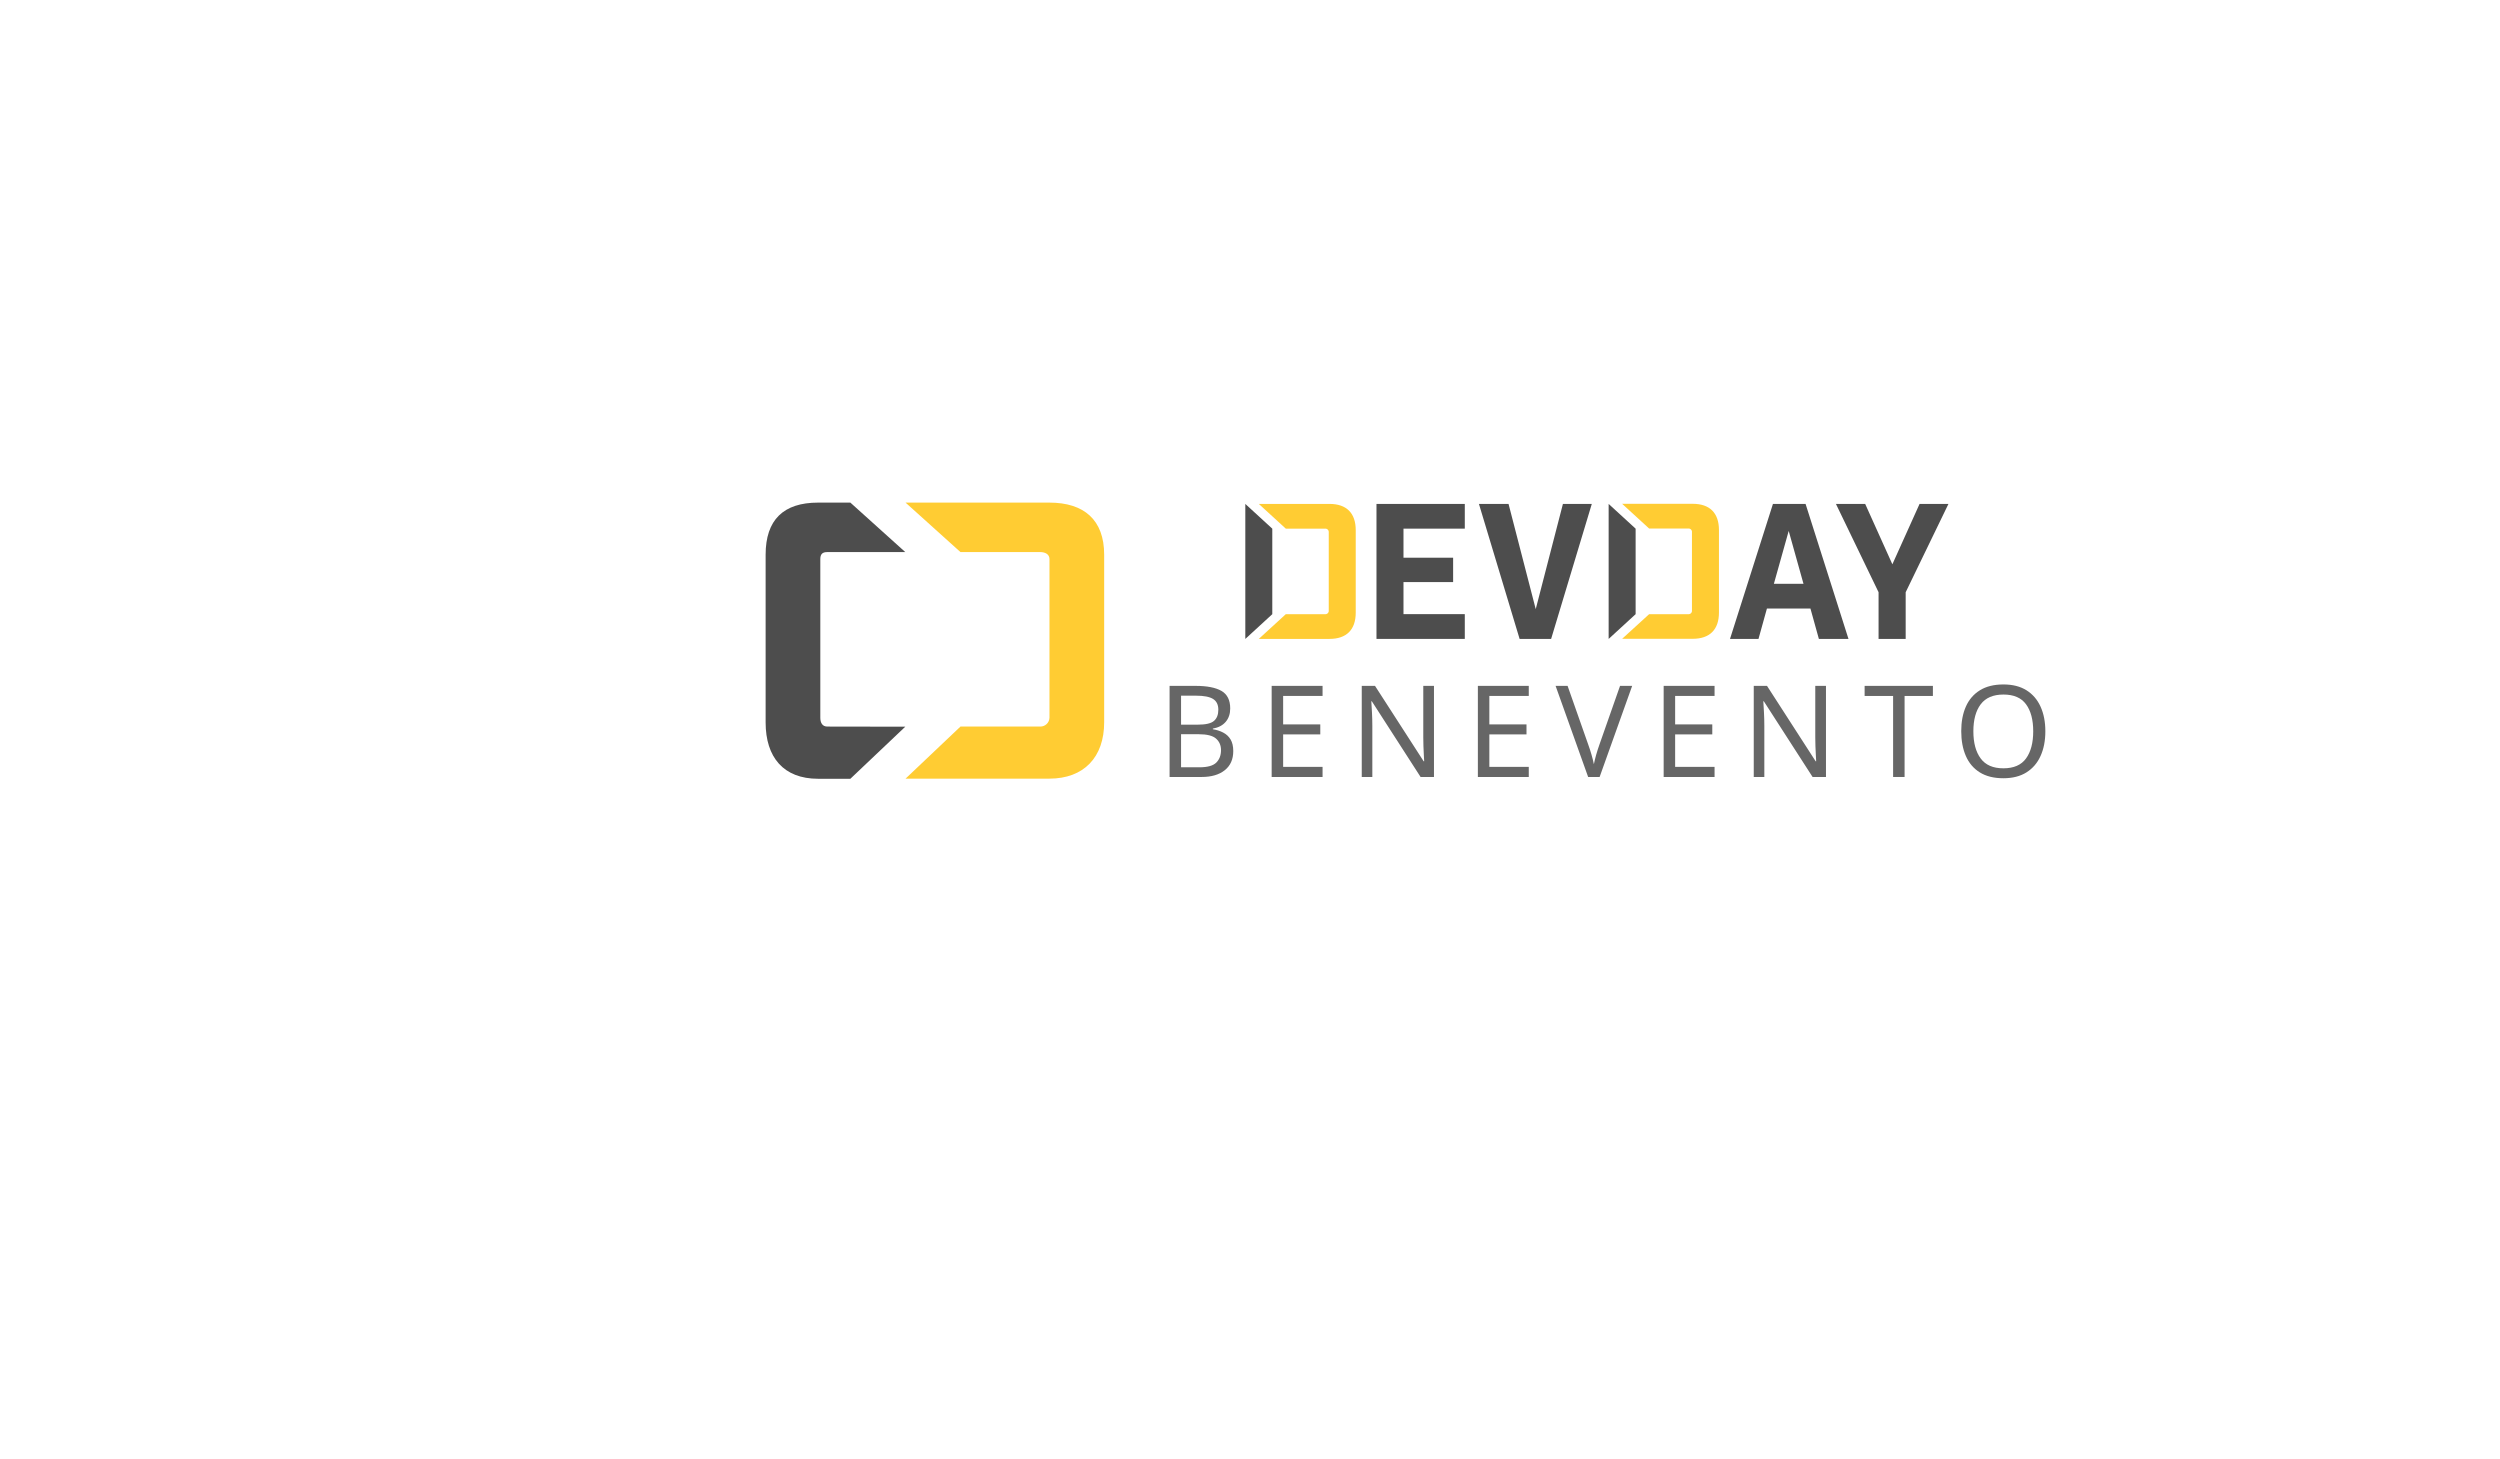
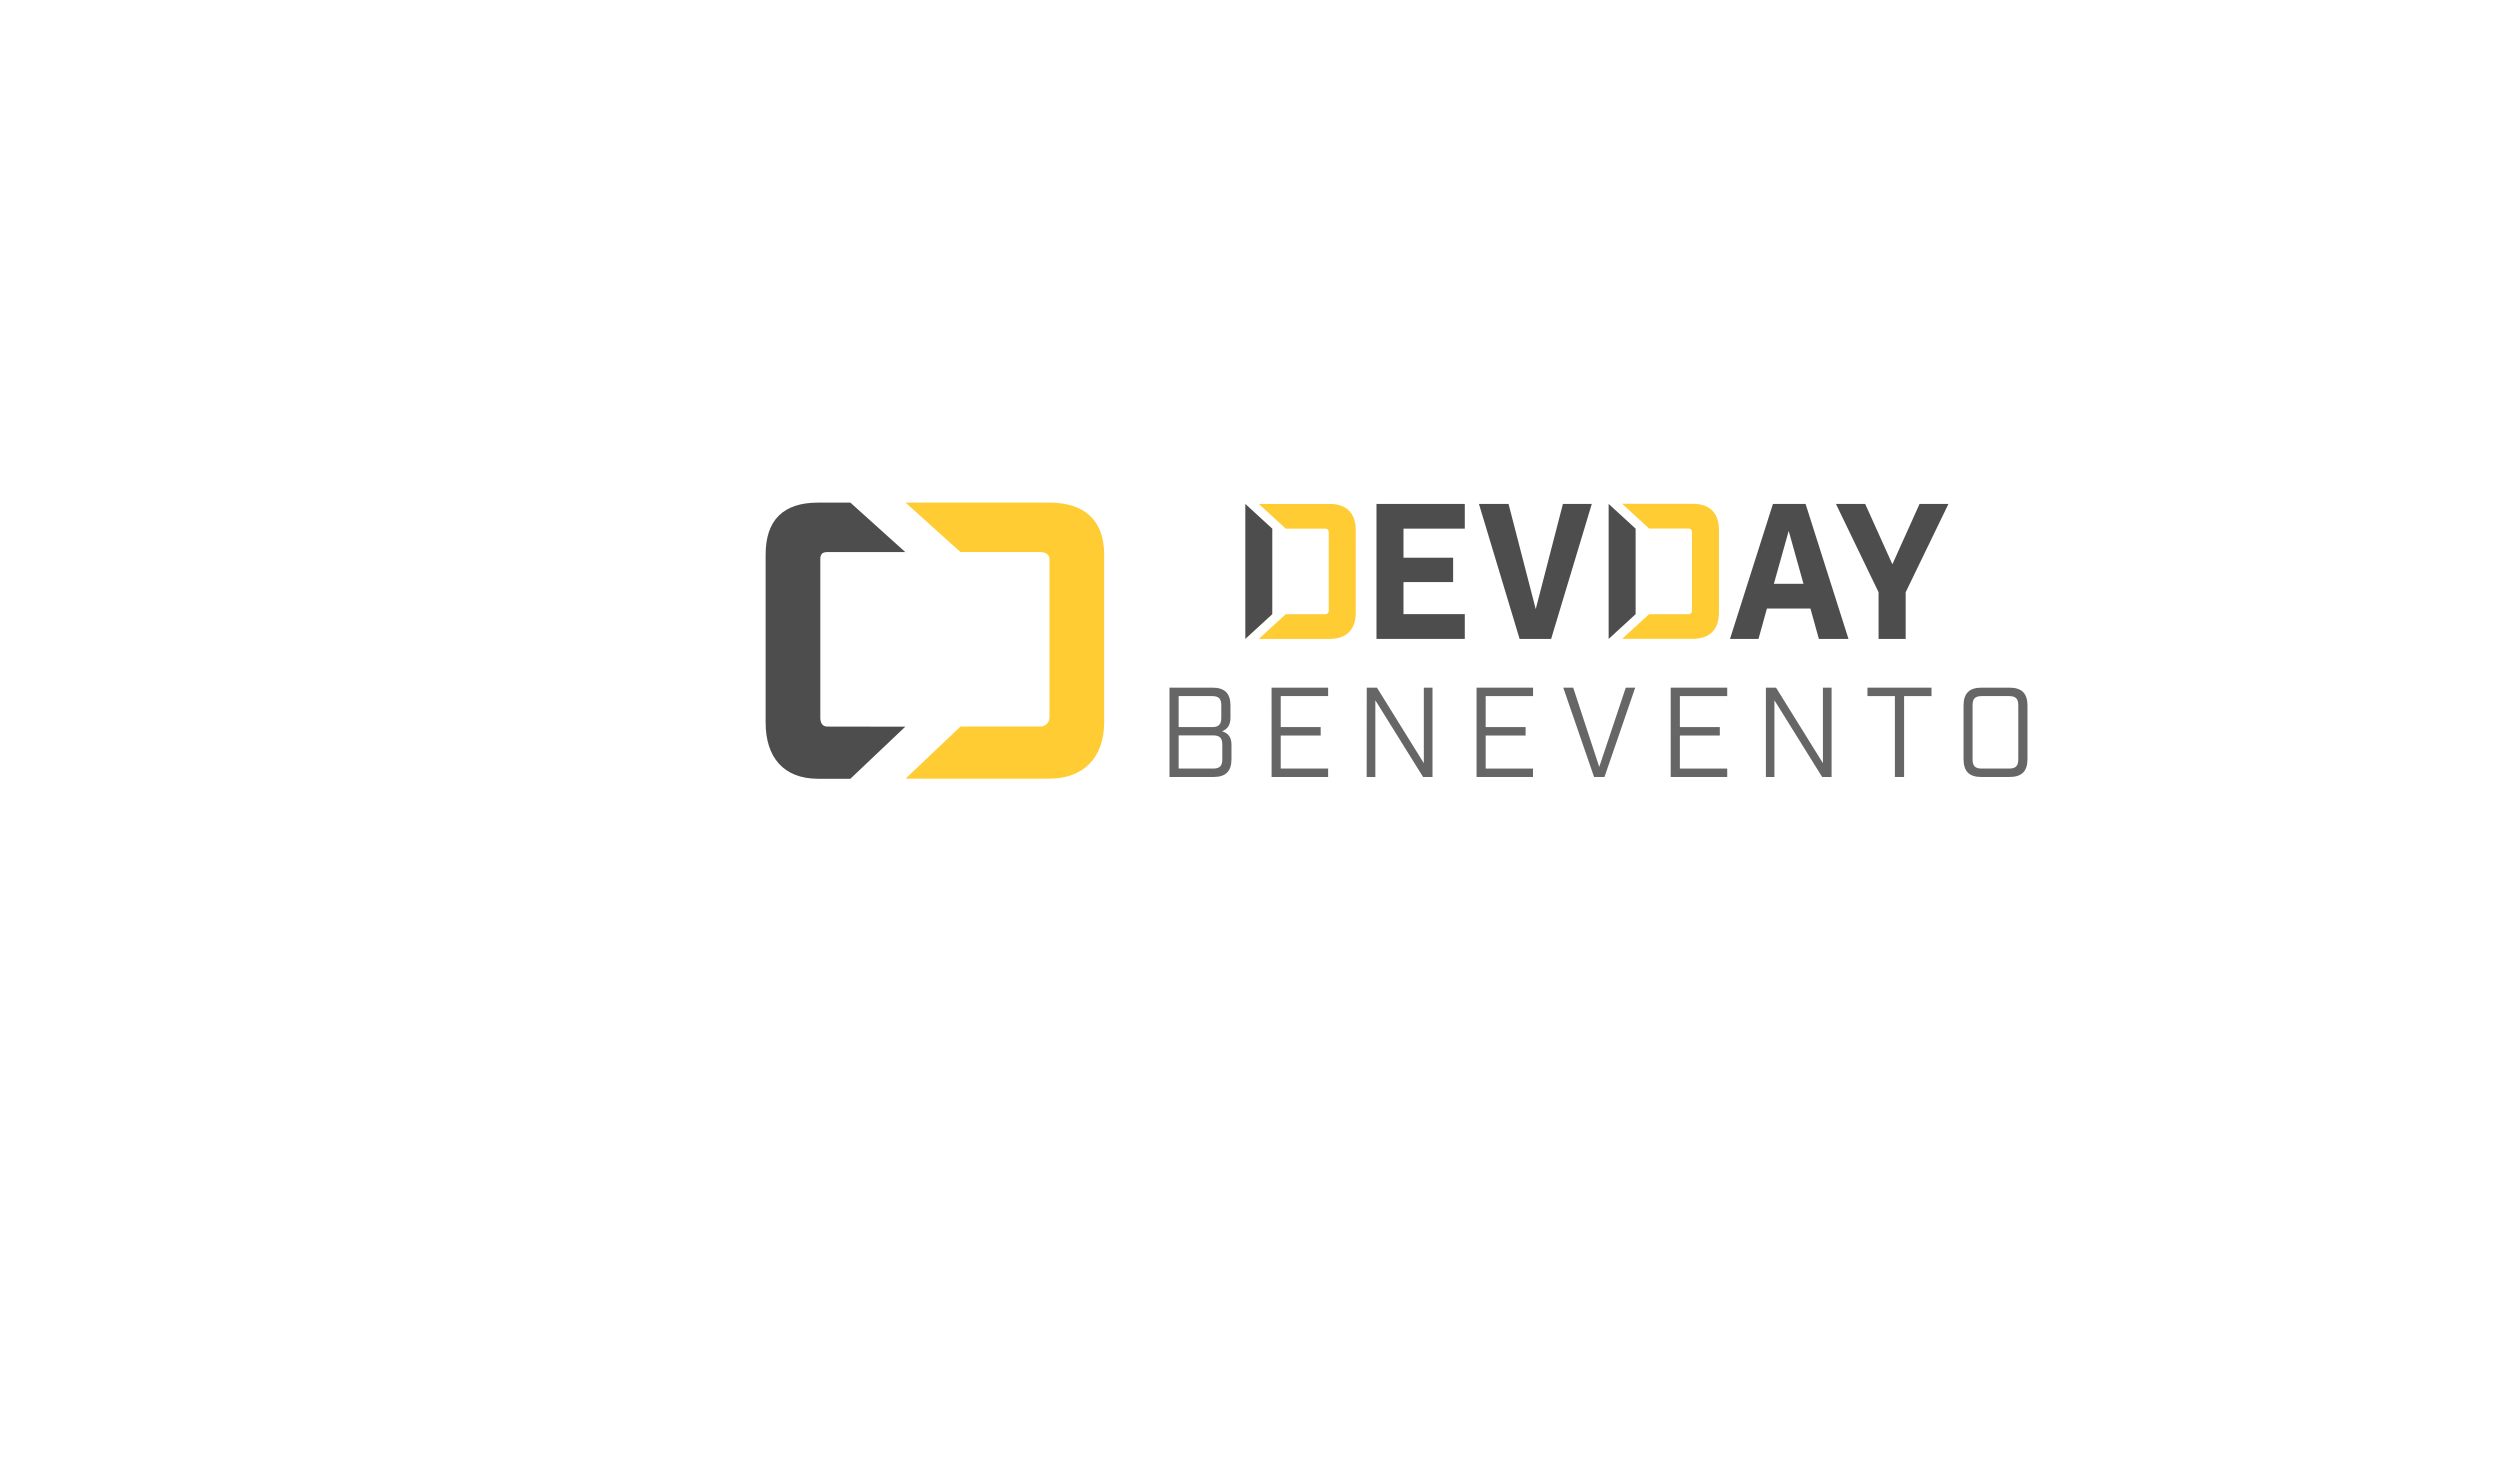
<svg xmlns="http://www.w3.org/2000/svg" id="Design" viewBox="0 0 960 560">
  <defs>
-     <style>.cls-1{font-size:49px;fill:#666;font-family:Industry-Book, Industry;letter-spacing:0.15em;}.cls-2{letter-spacing:0.14em;}.cls-3{fill:#4d4d4d;}.cls-4{fill:#fc3;}</style>
+     <style>.cls-1{fill:#666;}.cls-2{fill:#4d4d4d;}.cls-3{fill:#fc3;}</style>
  </defs>
-   <text class="cls-1" transform="translate(444.37 298.36)">BENEVEN<tspan class="cls-2" x="271.16" y="0">T</tspan>
-     <tspan x="305.76" y="0">O</tspan>
-   </text>
-   <path class="cls-3" d="M317.68,279c-1.9,0-2.68-1.47-2.68-3.38V214.71c0-1.91.78-2.71,2.68-2.71h29.95l-21.09-19H314.17C300.84,193,294,199.62,294,213v64.43c0,13.33,6.84,21.62,20.17,21.62h12.37l21.09-20Z" />
-   <path class="cls-4" d="M402.94,193H347.73l21.09,19h30.6c1.91,0,3.58.8,3.58,2.71v60.91a3.5,3.5,0,0,1-3.58,3.38h-30.6l-21.09,20h55.21c13.32,0,21.06-8.29,21.06-21.62V213C424,199.62,416.26,193,402.94,193Z" />
-   <path class="cls-4" d="M493.75,235.84H508.8a1.29,1.29,0,0,0,1.44-1.44v-30A1.3,1.3,0,0,0,508.8,203H493.75l-10.37-9.5h27.14c6.55,0,10.08,3.53,10.08,10.08v31.68c0,6.55-3.53,10.08-10.08,10.08H483.38Z" />
-   <path class="cls-3" d="M562.48,193.51V203H538.94v11.16H558v9.36H538.94v12.31h23.54v9.51H528.57V193.51Z" />
-   <path class="cls-3" d="M595.63,245.35h-12.1l-15.62-51.84h11.37l10.44,40.39,10.44-40.39h11.09Z" />
-   <path class="cls-3" d="M678.5,233.68l-3.24,11.67H664.32l16.49-51.84h12.53l16.48,51.84H698.45l-3.24-11.67Zm8.36-29.8-5.69,20.3h11.37Z" />
-   <path class="cls-3" d="M721.37,245.35V227.42L705,193.51h11.23l10.44,23.18,10.44-23.18h11.09l-16.42,33.91v17.93Z" />
-   <polygon class="cls-3" points="478.2 245.35 478.2 193.51 488.56 203.01 488.56 235.84 478.2 245.35" />
-   <path class="cls-4" d="M633.27,235.84h15a1.29,1.29,0,0,0,1.44-1.44v-30a1.29,1.29,0,0,0-1.44-1.44h-15l-10.37-9.5H650c6.55,0,10.08,3.53,10.08,10.08v31.68c0,6.55-3.53,10.08-10.08,10.08H622.9Z" />
-   <polygon class="cls-3" points="617.72 245.35 617.72 193.51 628.08 203.01 628.08 235.84 617.72 245.35" />
+   <path class="cls-1" d="M449.08,264.06h16.56c4.65,0,6.86,2.21,6.86,6.86v4.75c0,2.9-1.33,4.41-3.24,5.15,2.4.69,3.63,2.3,3.63,5.19v5.49c0,4.66-2.21,6.86-6.86,6.86H449.08Zm16.36,15.14c2.55,0,3.53-1,3.53-3.53v-4.85c0-2.54-1-3.52-3.53-3.52H452.6v11.9Zm.39,15.93c2.55,0,3.53-1,3.53-3.53v-5.68c0-2.55-1-3.53-3.53-3.53H452.6v12.74Z" />
+   <path class="cls-1" d="M488.28,264.06H510v3.24H491.8v11.9h15.34v3.24H491.8v12.69H510v3.23h-21.7Z" />
+   <path class="cls-1" d="M524.83,264.06h3.92l18,29v-29h3.33v34.3h-3.62l-18.33-29.45v29.45h-3.33Z" />
+   <path class="cls-1" d="M567,264.06h21.7v3.24H570.5v11.9h15.33v3.24H570.5v12.69h18.17v3.23H567Z" />
+   <path class="cls-1" d="M600.29,264.06h3.82l10,30.43,10.19-30.43h3.62l-11.8,34.3h-4Z" />
+   <path class="cls-1" d="M641.55,264.06h21.7v3.24H645.07v11.9h15.34v3.24H645.07v12.69h18.18v3.23h-21.7Z" />
+   <path class="cls-1" d="M678.1,264.06H682l18,29v-29h3.33v34.3h-3.62l-18.33-29.45v29.45H678.1Z" />
+   <path class="cls-1" d="M727.64,267.3H717.1v-3.24h24.6v3.24H731.17v31.06h-3.53Z" />
+   <path class="cls-1" d="M754,291.5V270.92c0-4.65,2.21-6.86,6.86-6.86h10.83c4.65,0,6.86,2.21,6.86,6.86V291.5c0,4.66-2.21,6.86-6.86,6.86H760.81C756.16,298.36,754,296.16,754,291.5Zm17.49,3.63c2.55,0,3.53-1,3.53-3.53V270.82c0-2.54-1-3.52-3.53-3.52H761c-2.55,0-3.53,1-3.53,3.52V291.6c0,2.55,1,3.53,3.53,3.53Z" />
+   <path class="cls-2" d="M317.68,279c-1.9,0-2.68-1.47-2.68-3.38V214.71c0-1.91.78-2.71,2.68-2.71h29.95l-21.09-19H314.17C300.84,193,294,199.62,294,213v64.43c0,13.33,6.84,21.62,20.17,21.62h12.37l21.09-20Z" />
+   <path class="cls-3" d="M402.94,193H347.73l21.09,19h30.6c1.91,0,3.58.8,3.58,2.71v60.91a3.5,3.5,0,0,1-3.58,3.38h-30.6l-21.09,20h55.21c13.32,0,21.06-8.29,21.06-21.62V213C424,199.62,416.26,193,402.94,193Z" />
+   <path class="cls-3" d="M493.75,235.84H508.8a1.29,1.29,0,0,0,1.44-1.44v-30A1.3,1.3,0,0,0,508.8,203H493.75l-10.37-9.5h27.14c6.55,0,10.08,3.53,10.08,10.08v31.68c0,6.55-3.53,10.08-10.08,10.08H483.38Z" />
+   <path class="cls-2" d="M562.48,193.51V203H538.94v11.16H558v9.36H538.94v12.31h23.54v9.51H528.57V193.51Z" />
+   <path class="cls-2" d="M595.63,245.35h-12.1l-15.62-51.84h11.37l10.44,40.39,10.44-40.39h11.09Z" />
+   <path class="cls-2" d="M678.5,233.68l-3.24,11.67H664.32l16.49-51.84h12.53l16.48,51.84H698.45l-3.24-11.67Zm8.36-29.8-5.69,20.3h11.37Z" />
+   <path class="cls-2" d="M721.37,245.35V227.42L705,193.51h11.23l10.44,23.18,10.44-23.18h11.09l-16.42,33.91v17.93Z" />
+   <polygon class="cls-2" points="478.2 245.35 478.2 193.51 488.56 203.01 488.56 235.84 478.2 245.35" />
+   <path class="cls-3" d="M633.27,235.84h15a1.29,1.29,0,0,0,1.44-1.44v-30a1.29,1.29,0,0,0-1.44-1.44h-15l-10.37-9.5H650c6.55,0,10.08,3.53,10.08,10.08v31.68c0,6.55-3.53,10.08-10.08,10.08H622.9Z" />
+   <polygon class="cls-2" points="617.72 245.35 617.72 193.51 628.08 203.01 628.08 235.84 617.72 245.35" />
</svg>
